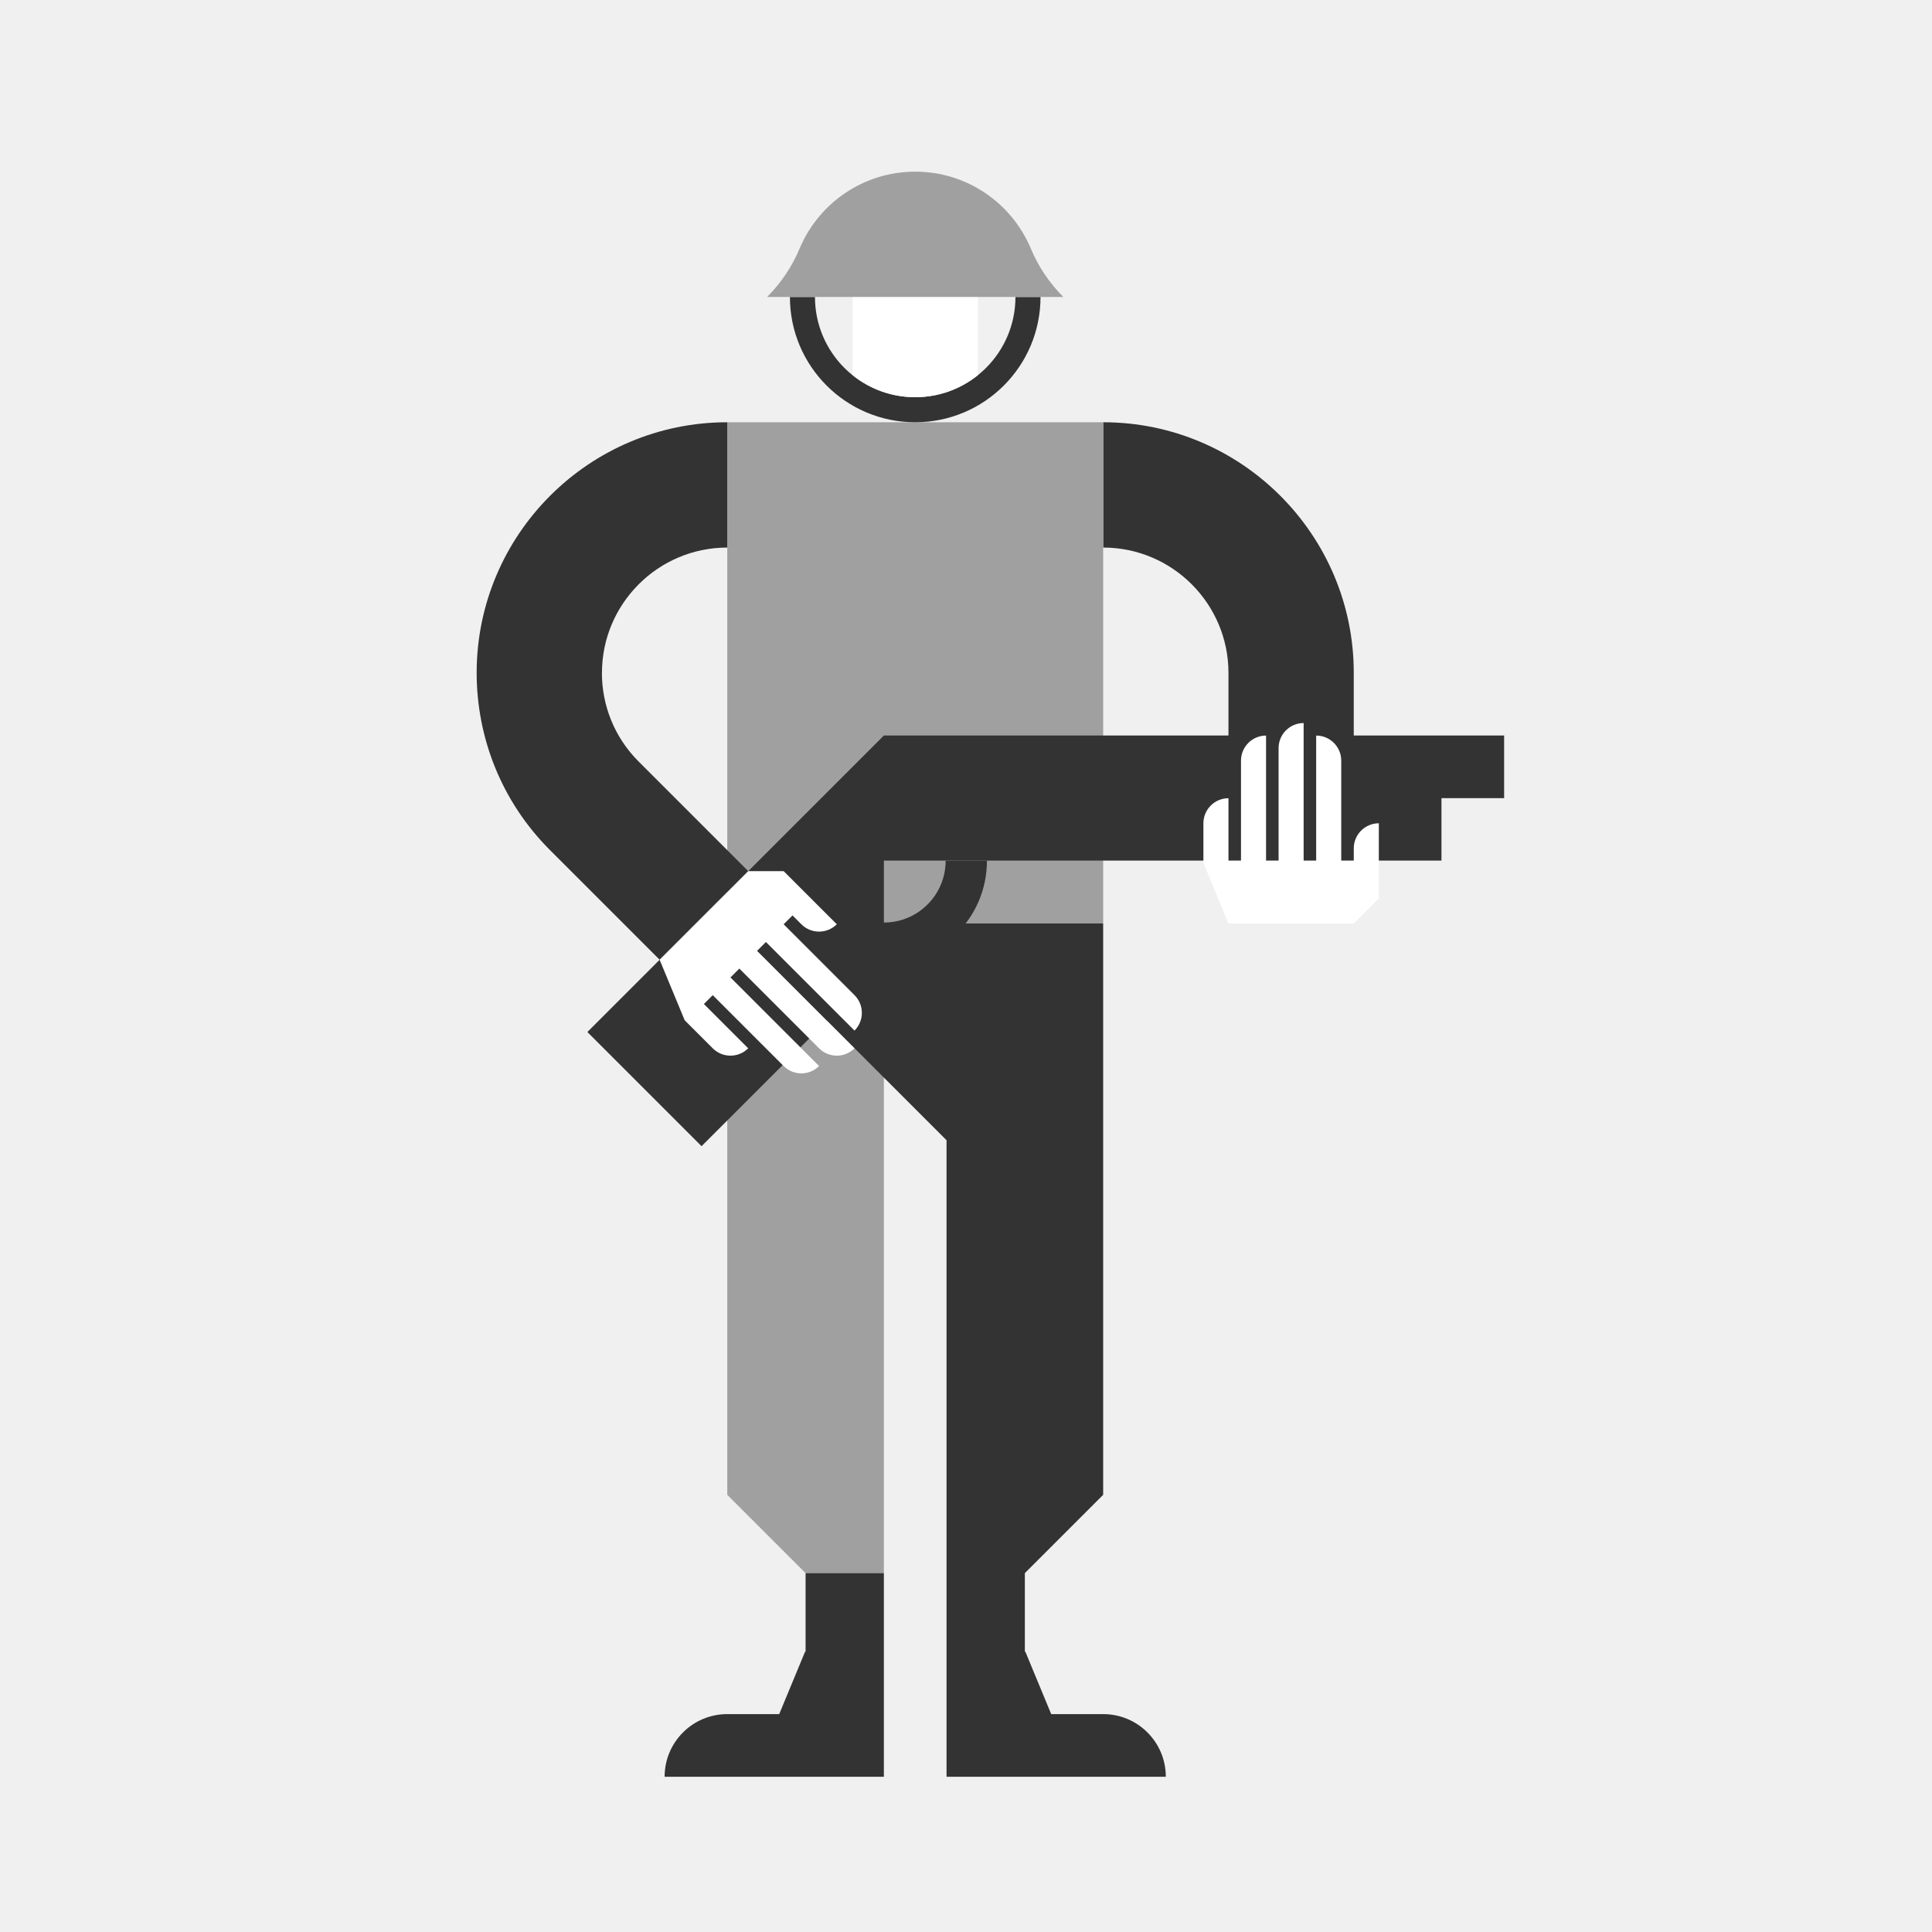
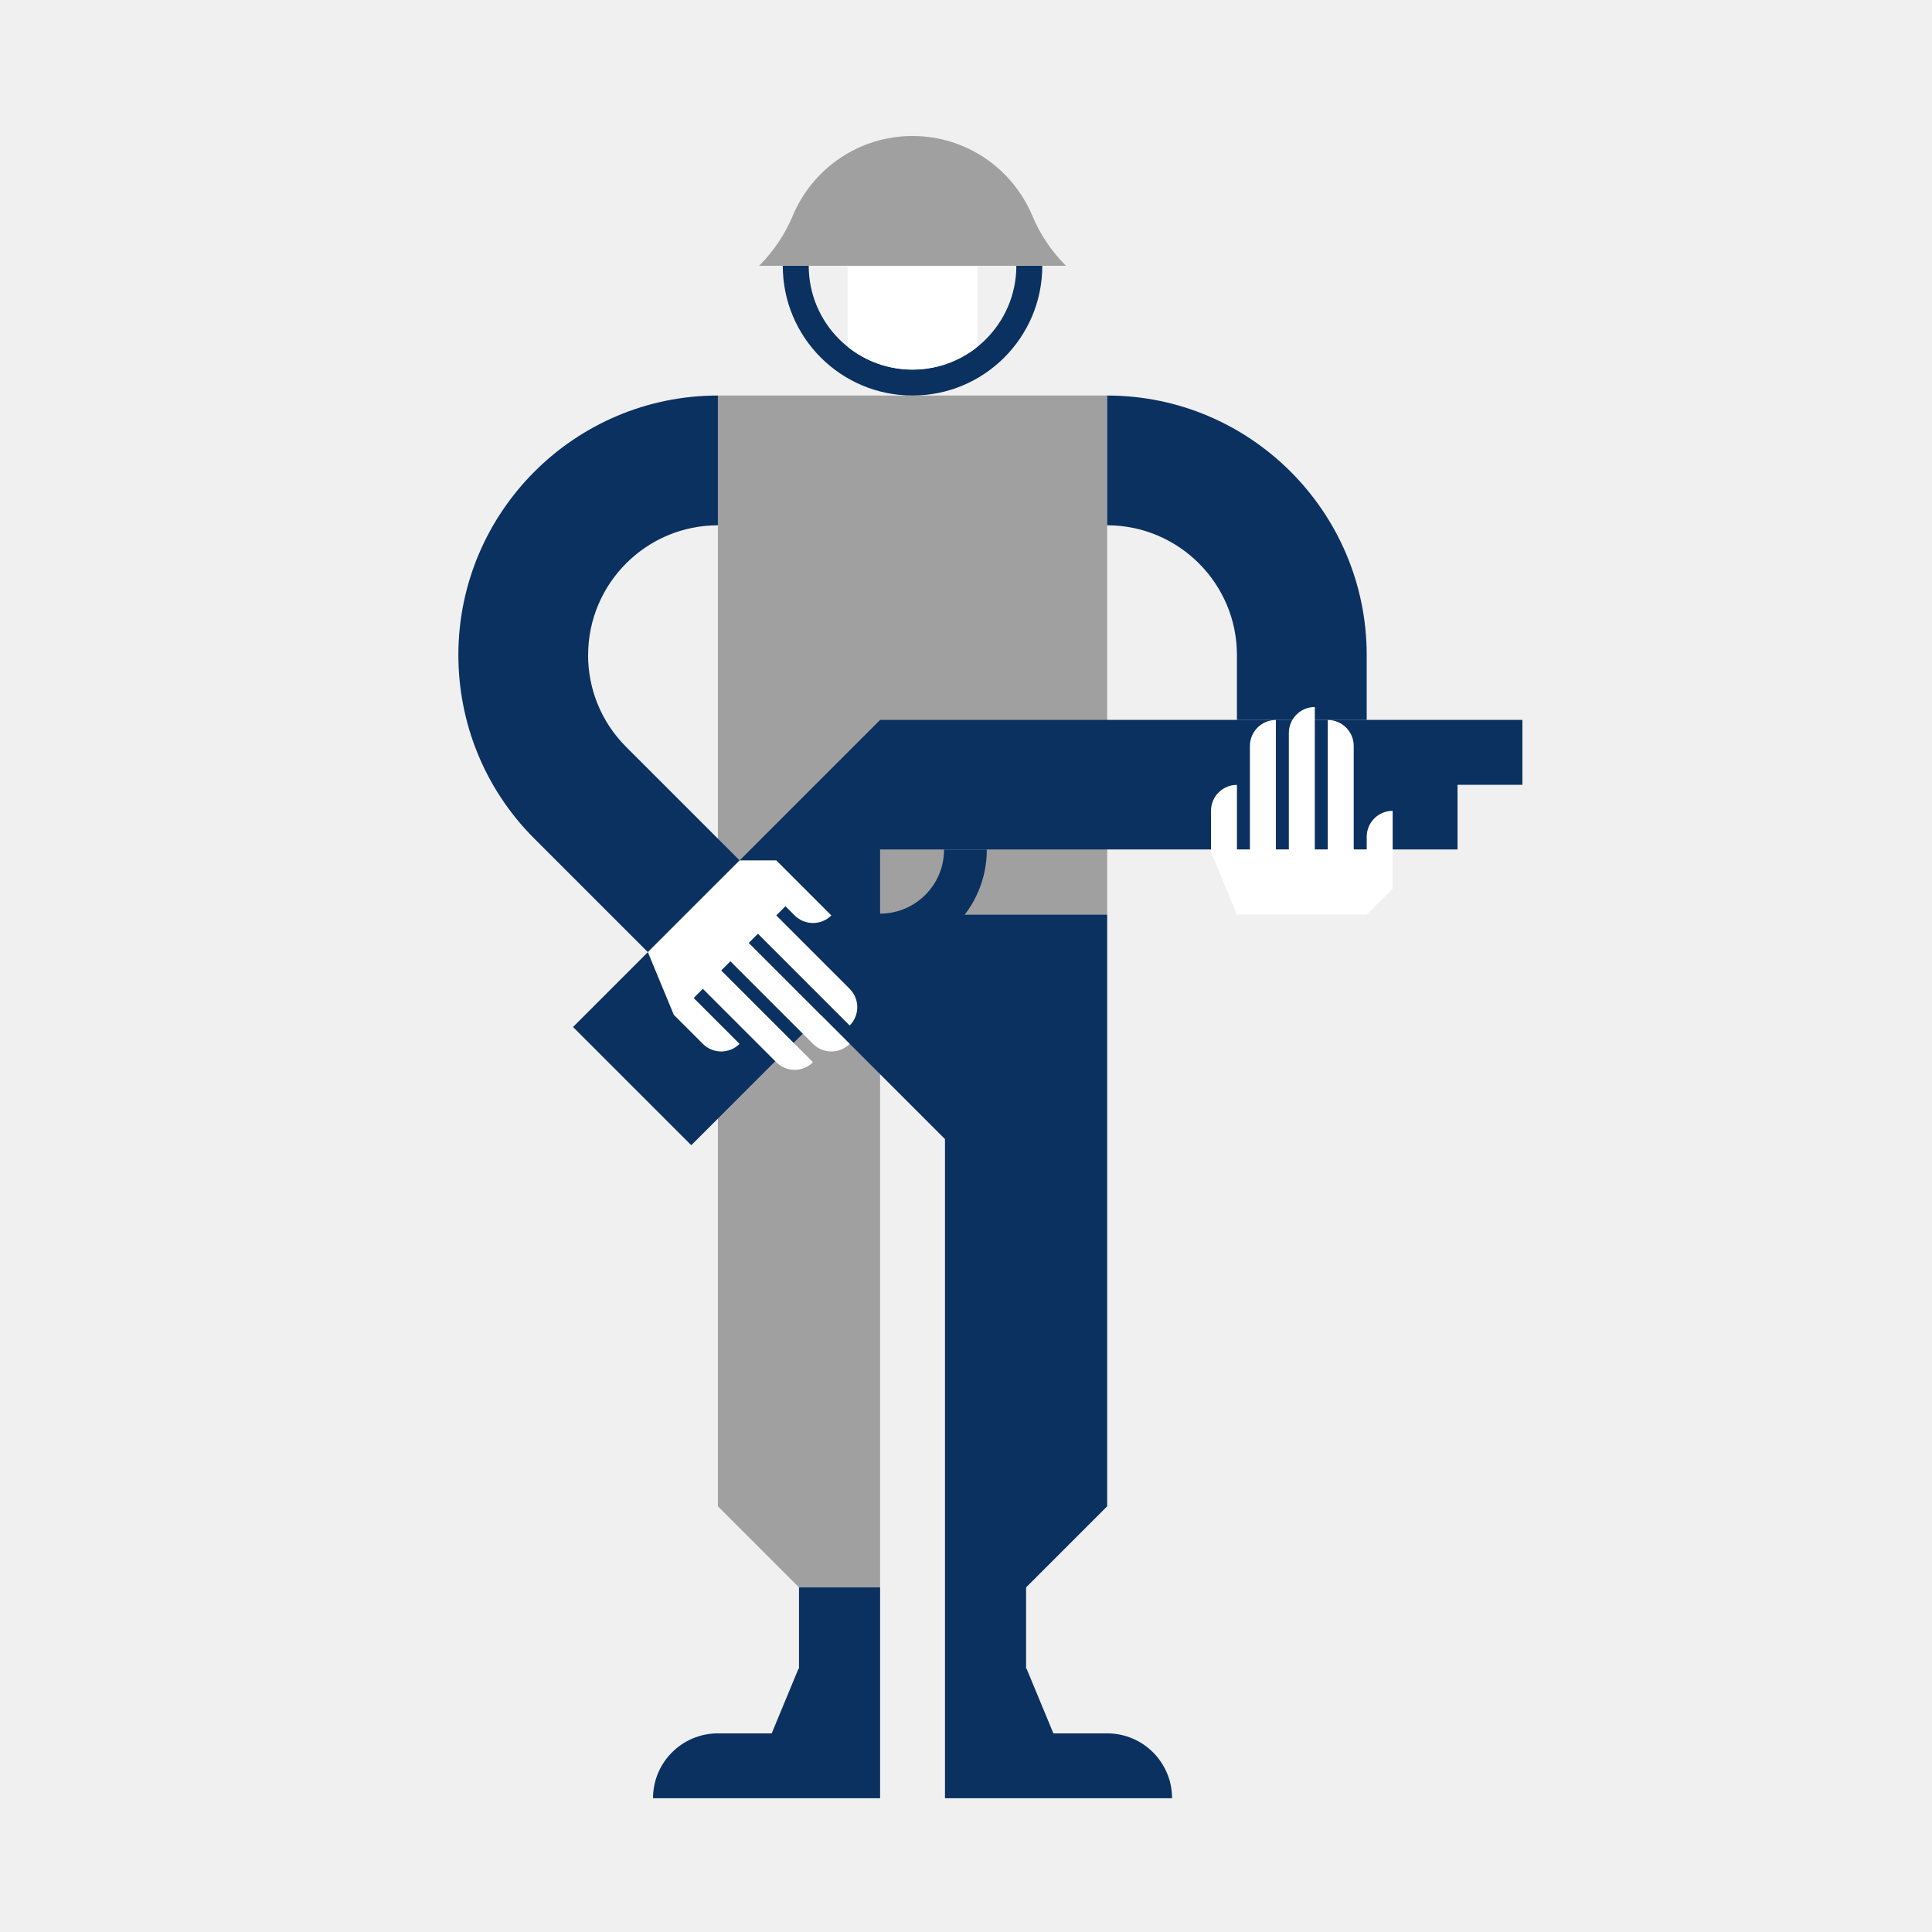
<svg xmlns="http://www.w3.org/2000/svg" version="1.1" id="Layer_1" x="0px" y="0px" width="650px" height="650px" viewBox="0 0 650 650" enable-background="new 0 0 650 650" xml:space="preserve">
-   <path fill="#333333" d="M371.148,142.064v42.156c23.245,0,42.156,18.911,42.156,42.156v42.156h42.156v-42.156  C455.46,179.887,417.638,142.064,371.148,142.064z" />
-   <polygon fill="#A0A0A0" points="371.147,142.065 244.679,142.065 244.679,310.689 244.679,310.689 244.679,502.917 271.028,529.264   297.374,529.265 297.374,310.689 371.147,310.689 " />
-   <path fill="#333333" d="M297.374,555.614v-26.349h-26.347v26.349h-0.001v0.197l-0.137-0.197l-8.731,21.078h-17.48  c-11.641,0-21.078,9.437-21.078,21.078h31.618h10.538h5.269h26.348h0l0-0.002L297.374,555.614L297.374,555.614z" />
-   <path fill="#333333" d="M371.148,576.692h-17.48l-8.731-21.078l-0.136,0.197v-0.197h0v-26.351l26.347-26.346V310.689h-52.695v0.001  h-72.931l72.931,72.931v125.234v20.41v26.349h0v42.155l0,0.001h0h26.348h5.269h10.538h31.617  C392.226,586.129,382.789,576.692,371.148,576.692z" />
-   <path fill="#333333" d="M341.638,99.909c0,18.626-15.099,33.725-33.725,33.725c-18.626,0-33.725-15.099-33.725-33.725h-8.431  c0,23.282,18.874,42.156,42.156,42.156s42.156-18.874,42.156-42.156H341.638z" />
-   <path fill="#FFFFFF" d="M307.914,133.634c7.978,0,15.303-2.776,21.078-7.407V87.424h-42.156v38.802  C292.61,130.857,299.936,133.634,307.914,133.634z" />
-   <path fill="#A0A0A0" d="M346.74,83.46c-6.409-15.109-21.38-25.707-38.826-25.707l0,0l0,0l0,0l0,0  c-17.446,0-32.417,10.598-38.826,25.707c-2.57,6.198-6.335,11.777-11.007,16.448h49.833l0,0h49.833  C353.075,95.237,349.31,89.659,346.74,83.46z" />
-   <path fill="#333333" d="M214.83,256.176c-8.216-8.216-12.325-19.007-12.327-29.799h0.02c0-23.245,18.911-42.156,42.156-42.156  v-42.156c-46.487,0-84.307,37.817-84.313,84.302l0,0c0,0.001,0,0.002,0,0.003c0,0.002,0,0.004,0,0.006h0  c0.002,21.587,8.22,43.175,24.654,59.609l0,0l36.904,36.904l29.809-29.809L214.83,256.176z" />
-   <path fill="#333333" d="M506.047,247.448H321.533v0h-24.159v0.003l-99.757,99.758l38.412,38.412l61.347-61.347  c19.146,0,34.667-15.521,34.667-34.668H318.15c0,11.474-9.301,20.775-20.775,20.775v-20.839h187.594v-21.015h21.078V247.448z" />
-   <path fill="#FFFFFF" d="M251.721,352.694l-5.962-5.962l-5.962-5.962l-2.981-2.981l2.981-2.981l23.847,23.847  c3.293,3.293,8.631,3.293,11.924,0l-5.962-5.962l-5.962-5.962l-17.885-17.885l2.981-2.981l26.828,26.828  c3.293,3.293,8.631,3.293,11.924,0l-5.962-5.962l-5.962-5.962l-20.866-20.866l2.981-2.981l17.885,17.885l5.962,5.962l5.962,5.962  c3.293-3.293,3.293-8.631,0-11.924l-23.847-23.847l2.981-2.981l2.981,2.981c3.293,3.293,8.631,3.293,11.924,0L275.568,305  l-5.962-5.962l-5.948-5.948h-11.924l-2.981,2.981l-5.962,5.962l-2.981,2.981l-5.962,5.962l-2.981,2.981l-5.962,5.962l-2.981,2.981  l8.431,20.355l9.44,9.44C243.09,355.986,248.428,355.986,251.721,352.694z" />
-   <path fill="#FFFFFF" d="M413.304,268.552v8.431v8.431v4.216h4.216v-33.725c0-4.656,3.775-8.431,8.431-8.431v8.431v8.431v25.294  h4.216v-37.94c0-4.656,3.775-8.431,8.431-8.431v8.431v8.431v29.509h4.216v-25.294v-8.431v-8.431c4.656,0,8.431,3.775,8.431,8.431  v33.725h4.216v-4.216c0-4.656,3.775-8.431,8.431-8.431v8.431v8.431v8.412l-8.431,8.431h-4.216h-8.431h-4.216h-8.431h-4.216h-8.431  h-4.216l-8.431-20.355v-13.351C404.873,272.327,408.647,268.552,413.304,268.552z" />
+   <polygon fill="#A0A0A0" points="372.498,133.072 241.528,133.072 241.528,307.699 241.528,307.699 241.528,506.77 268.815,534.055   296.099,534.056 296.099,307.699 372.498,307.699 " />
+   <path fill="#0A3160" d="M296.099,561.344v-27.287h-27.285v27.287h-0.001v0.204l-0.142-0.204l-9.042,21.828h-18.102  c-12.055,0-21.828,9.773-21.828,21.828h32.743h10.914h5.457h27.286h0l0-0.002L296.099,561.344L296.099,561.344z" />
+   <path fill="#0A3160" d="M372.499,583.172h-18.102l-9.042-21.828l-0.141,0.204v-0.204h0v-27.289l27.285-27.284V307.699h-54.571v0.001  h-75.528l75.528,75.528v129.692v21.137v27.287h0v43.655l0,0.001h0h27.286h5.457h10.914h32.743  C394.327,592.945,384.554,583.172,372.499,583.172z" />
+   <path fill="#0A3160" d="M341.939,89.415c0,19.289-15.637,34.926-34.926,34.926c-19.289,0-34.926-15.637-34.926-34.926h-8.731  c0,24.111,19.545,43.656,43.656,43.656c24.111,0,43.656-19.545,43.656-43.656H341.939z" />
+   <path fill="#FFFFFF" d="M307.013,124.341c8.262,0,15.848-2.875,21.828-7.671V76.486h-43.657v40.184  C291.165,121.466,298.751,124.341,307.013,124.341z" />
+   <path fill="#A0A0A0" d="M347.221,72.381c-6.637-15.647-22.141-26.623-40.208-26.623l0,0l0,0l0,0l0,0  c-18.067,0-33.571,10.975-40.208,26.623c-2.662,6.419-6.56,12.196-11.399,17.034h51.607l0,0h51.607  C353.782,84.578,349.883,78.8,347.221,72.381z" />
+   <path fill="#0A3160" d="M210.616,251.246c-8.508-8.509-12.764-19.684-12.766-30.86h0.021c0-24.073,19.584-43.657,43.657-43.657  v-43.657c-48.141,0-87.308,39.163-87.314,87.304l0,0c0,0.001,0,0.002,0,0.003c0,0.002,0,0.004,0,0.007h0  c0.002,22.356,8.513,44.712,25.532,61.731l0,0l38.218,38.218l30.87-30.87L210.616,251.246z" />
+   <path fill="#0A3160" d="M512.2,242.207H321.117v0h-25.02v0.003L192.789,345.519l39.779,39.779l63.531-63.531  c19.828,0,35.901-16.074,35.901-35.902h-14.387c0,11.882-9.632,21.515-21.515,21.515v-21.581h194.273v-21.763H512.2V242.207z" />
+   <path fill="#0A3160" d="M416.155,220.386v21.822h43.656v-21.822c0-48.145-39.168-87.314-87.313-87.314v43.657  C396.571,176.729,416.155,196.313,416.155,220.386z" />
+   <path fill="#FFFFFF" d="M248.82,351.199l-6.174-6.174l-6.174-6.174l-3.087-3.087l3.087-3.087l24.696,24.696  c3.41,3.41,8.938,3.41,12.348,0l-6.174-6.174l-6.174-6.174l-18.522-18.522l3.087-3.087l27.783,27.783c3.41,3.41,8.938,3.41,12.348,0  l-6.174-6.174l-6.174-6.174l-21.609-21.609l3.087-3.087l18.522,18.522l6.174,6.174l6.174,6.174c3.41-3.41,3.41-8.938,0-12.348  l-24.696-24.696l3.087-3.087l3.087,3.087c3.41,3.41,8.938,3.41,12.348,0l-6.174-6.174l-6.174-6.174l-6.16-6.16h-12.348l-3.087,3.087  l-6.174,6.174l-3.087,3.087l-6.174,6.174l-3.087,3.087l-6.174,6.174l-3.087,3.087l8.731,21.079l9.777,9.777  C239.882,354.609,245.41,354.609,248.82,351.199z" />
+   <path fill="#FFFFFF" d="M416.155,264.063v8.731v8.731v4.366h4.366v-34.925c0-4.822,3.909-8.731,8.731-8.731v8.731v8.731v26.194  h4.366V246.6c0-4.822,3.909-8.731,8.731-8.731v8.731v8.731v30.56h4.366v-26.194v-8.731v-8.731c4.822,0,8.731,3.909,8.731,8.731  v34.925h4.366v-4.366c0-4.822,3.909-8.731,8.731-8.731v8.731v8.731v8.711l-8.731,8.731h-4.366h-8.731h-4.366h-8.731h-4.366h-8.731  h-4.366l-8.731-21.079v-13.826C407.424,267.972,411.333,264.063,416.155,264.063z" />
</svg>
